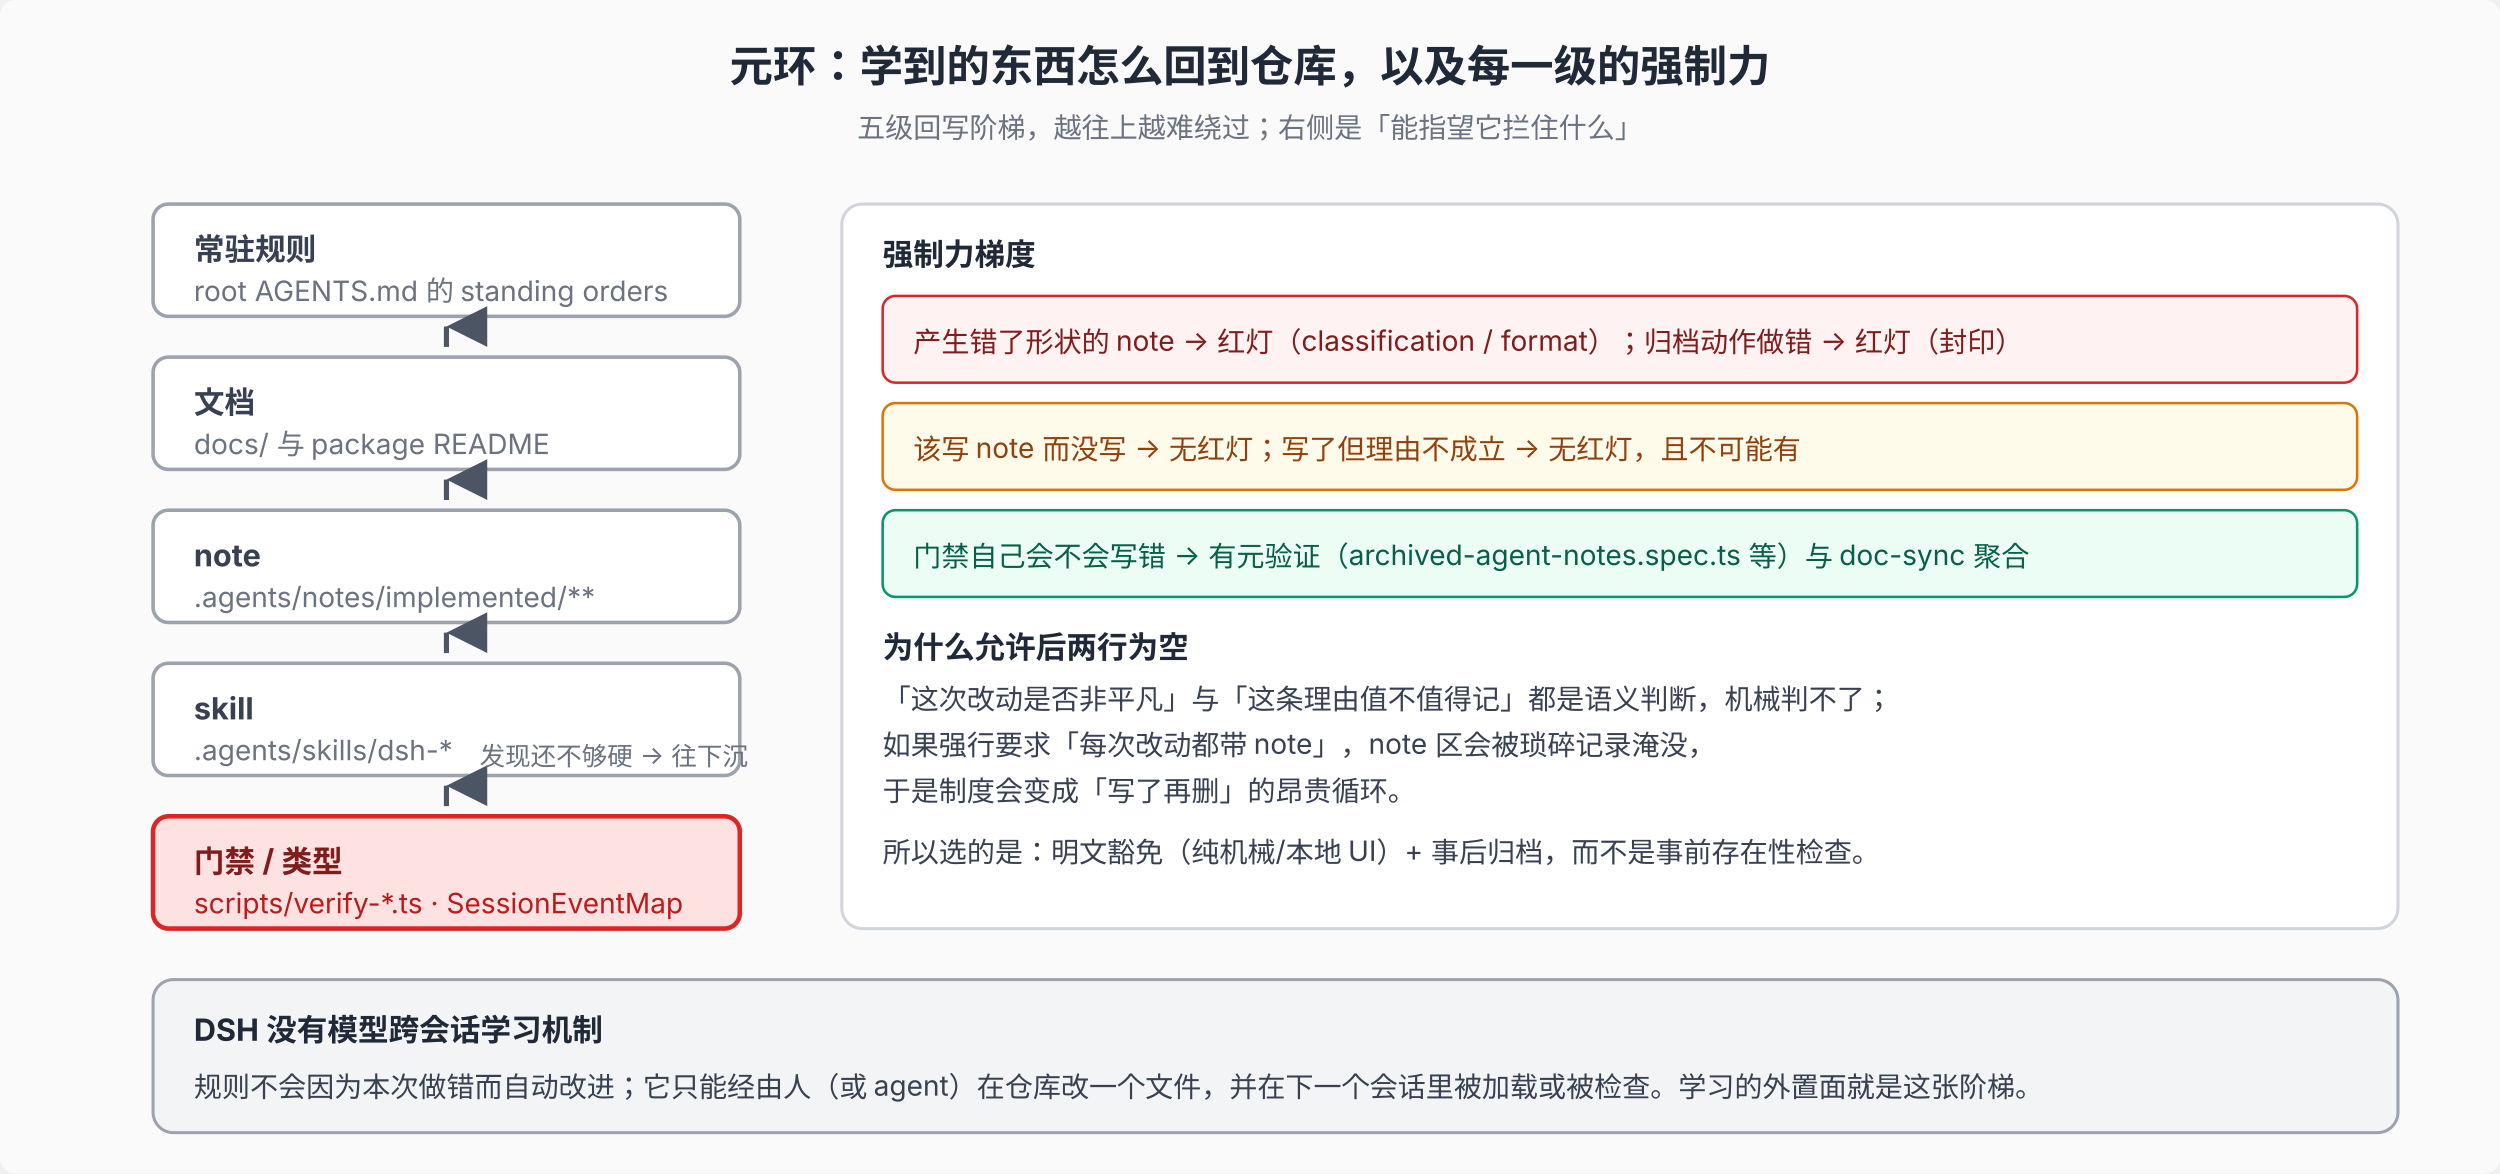
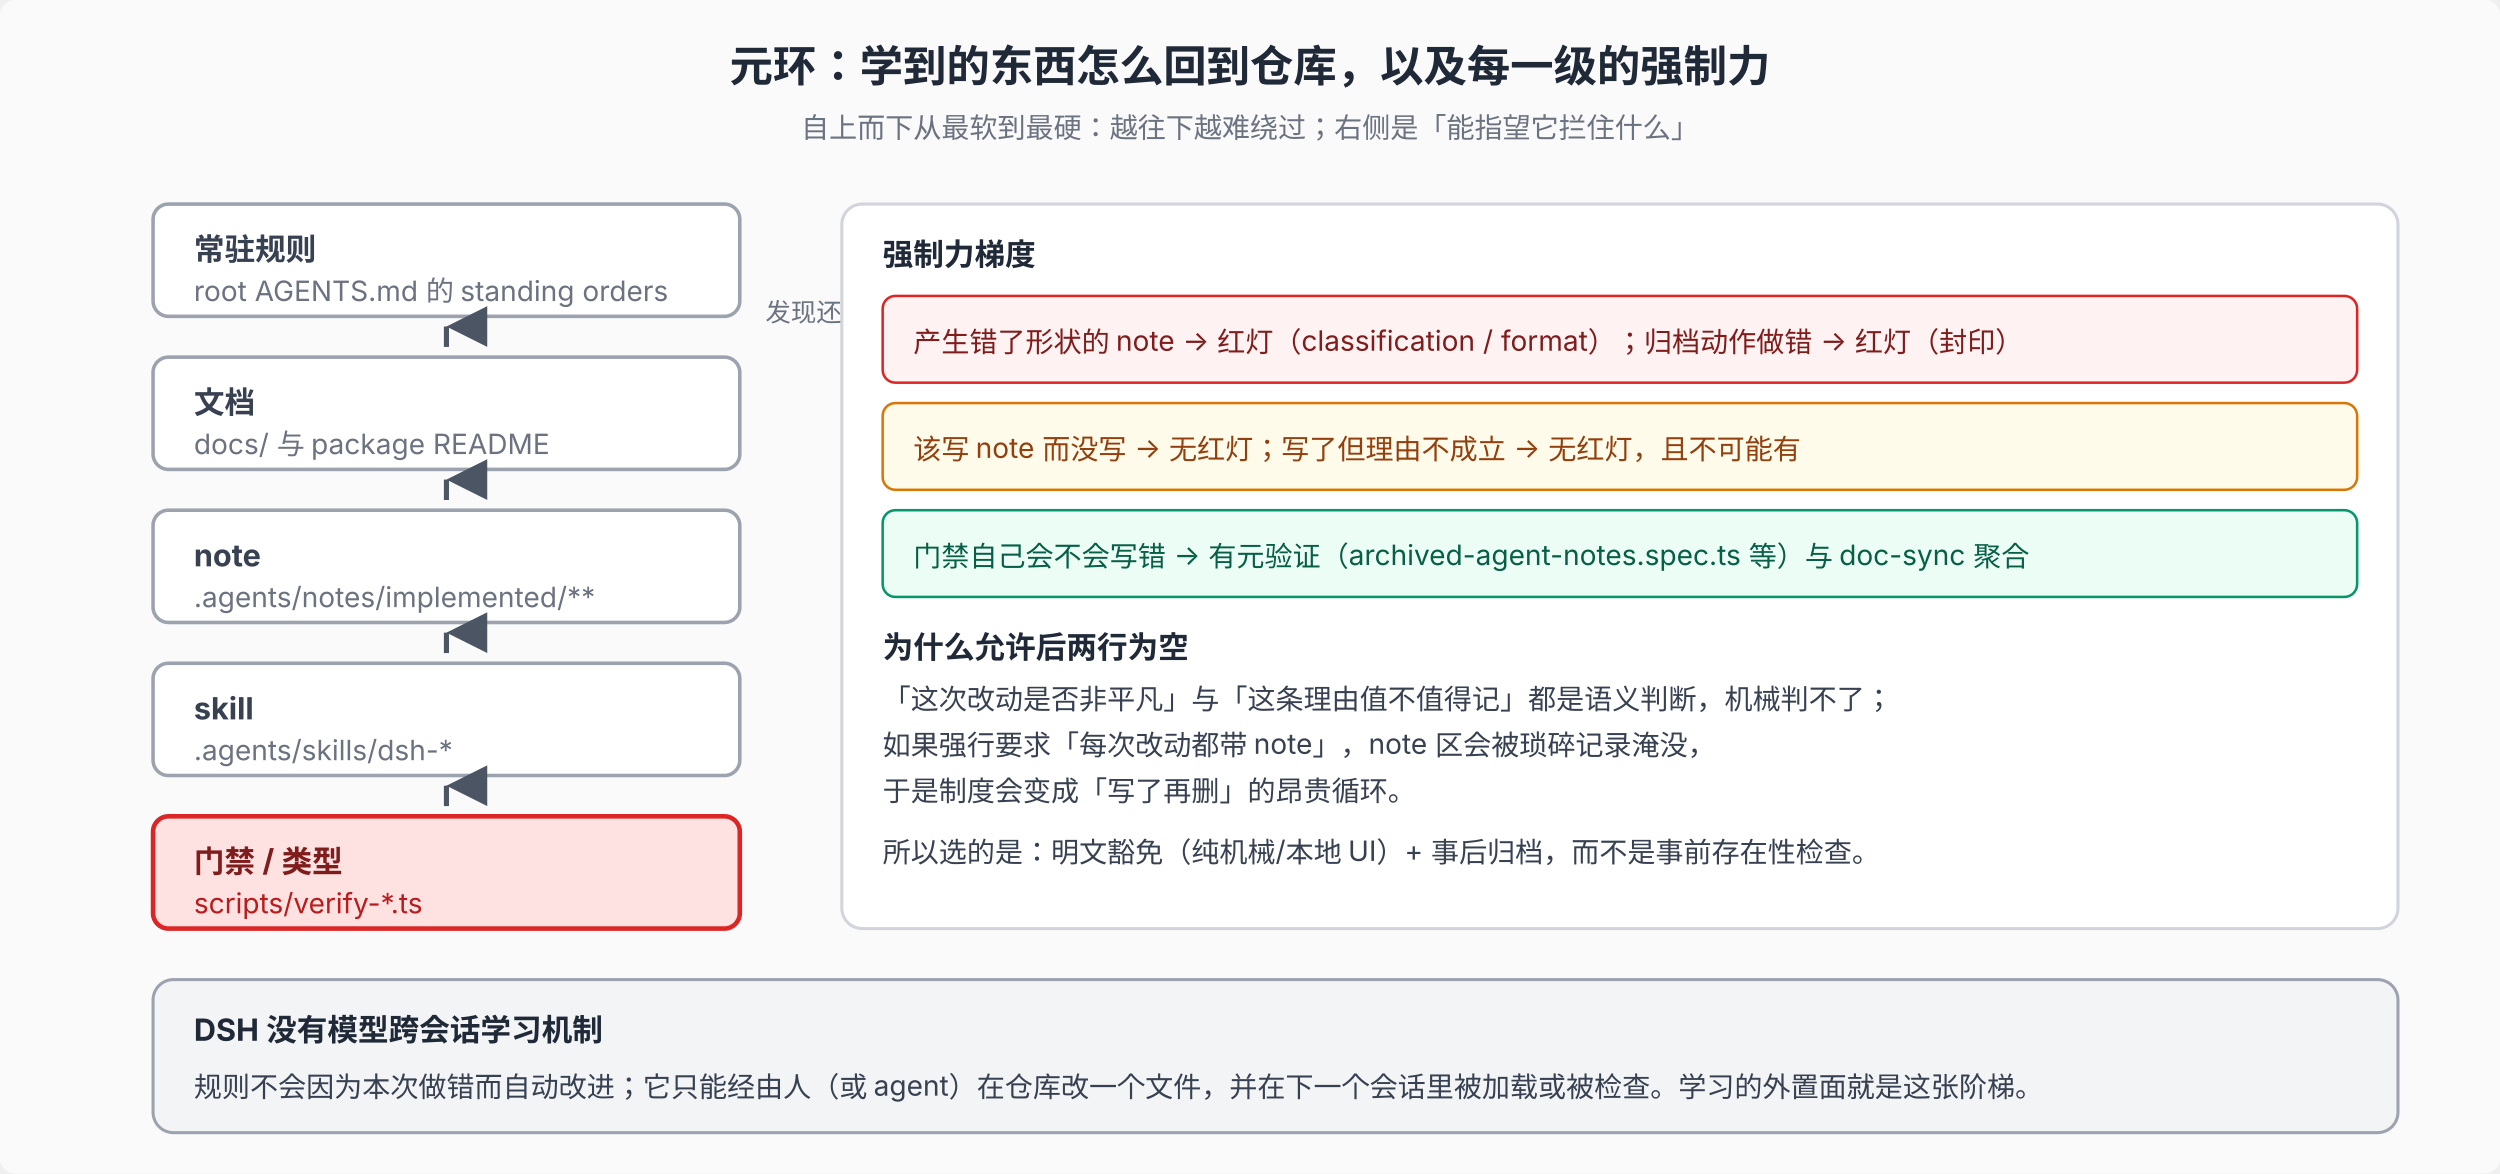
<svg xmlns="http://www.w3.org/2000/svg" viewBox="0 0 980 460" font-family="system-ui, -apple-system, 'PingFang SC', 'Noto Sans SC', sans-serif" font-size="12">
  <defs>
    <marker id="up" viewBox="0 0 10 10" refX="5" refY="0" markerWidth="8" markerHeight="8" orient="auto">
      <path d="M0 10 L5 0 L10 10 Z" fill="#4b5563" />
    </marker>
  </defs>
  <rect width="980" height="460" fill="#fafafa" rx="6" />
  <text x="490" y="32" text-anchor="middle" font-size="17" font-weight="700" fill="#1f2937">元环：学到的东西怎么回到仓库，以及每一级的强制力</text>
-   <text x="490" y="54" text-anchor="middle" font-size="11" fill="#6b7280">五级回写阶梯，越往上越难绕过；右侧是「能指望它拦住什么」</text>
+   <text x="490" y="54" text-anchor="middle" font-size="11" fill="#6b7280">自上而下从最软到最硬：越往下越难绕过；右侧是「能指望它拦住什么」</text>
  <rect x="60" y="80" width="230" height="44" rx="6" fill="#fff" stroke="#9ca3af" stroke-width="1.4" />
  <text x="76" y="102" font-weight="700" fill="#374151">常驻规则</text>
  <text x="76" y="118" font-size="11" fill="#6b7280">root AGENTS.md 的 standing orders</text>
  <rect x="60" y="140" width="230" height="44" rx="6" fill="#fff" stroke="#9ca3af" stroke-width="1.4" />
  <text x="76" y="162" font-weight="700" fill="#374151">文档</text>
  <text x="76" y="178" font-size="11" fill="#6b7280">docs/ 与 package README</text>
  <rect x="60" y="200" width="230" height="44" rx="6" fill="#fff" stroke="#9ca3af" stroke-width="1.4" />
  <text x="76" y="222" font-weight="700" fill="#374151">note</text>
  <text x="76" y="238" font-size="11" fill="#6b7280">.agents/notes/implemented/**</text>
  <rect x="60" y="260" width="230" height="44" rx="6" fill="#fff" stroke="#9ca3af" stroke-width="1.4" />
  <text x="76" y="282" font-weight="700" fill="#374151">skill</text>
  <text x="76" y="298" font-size="11" fill="#6b7280">.agents/skills/dsh-*</text>
  <rect x="60" y="320" width="230" height="44" rx="6" fill="#fee2e2" stroke="#dc2626" stroke-width="1.8" />
  <text x="76" y="342" font-weight="700" fill="#7f1d1d">门禁 / 类型</text>
-   <text x="76" y="358" font-size="11" fill="#b91c1c">scripts/verify-*.ts · SessionEventMap</text>
+   <text x="76" y="358" font-size="11" fill="#b91c1c">scripts/verify-*.ts</text>
  <line x1="175" y1="316" x2="175" y2="308" stroke="#4b5563" stroke-width="2" marker-end="url(#up)" />
  <line x1="175" y1="256" x2="175" y2="248" stroke="#4b5563" stroke-width="2" marker-end="url(#up)" />
  <line x1="175" y1="196" x2="175" y2="188" stroke="#4b5563" stroke-width="2" marker-end="url(#up)" />
  <line x1="175" y1="136" x2="175" y2="128" stroke="#4b5563" stroke-width="2" marker-end="url(#up)" />
-   <text x="188" y="300" font-size="10" fill="#6b7280">发现还不够硬 → 往下沉</text>
+   <text x="300" y="126" font-size="10" fill="#6b7280">发现还不够硬 → 往下沉</text>
  <rect x="330" y="80" width="610" height="284" rx="8" fill="#fff" stroke="#d1d5db" stroke-width="1.2" />
  <text x="346" y="104" font-weight="700" fill="#1f2937">强制力梯度</text>
  <rect x="346" y="116" width="578" height="34" rx="5" fill="#fef2f2" stroke="#dc2626" />
  <text x="358" y="138" font-size="11" fill="#7f1d1d">产生错了形状的 note → 红灯（classification / format）；归档动作做错 → 红灯（封印）</text>
  <rect x="346" y="158" width="578" height="34" rx="5" fill="#fffbeb" stroke="#d97706" />
  <text x="358" y="180" font-size="11" fill="#92400e">该写 note 而没写 → 无红灯；写了但理由不成立 → 无红灯，且不可能有</text>
  <rect x="346" y="200" width="578" height="34" rx="5" fill="#ecfdf5" stroke="#059669" />
  <text x="358" y="222" font-size="11" fill="#065f46">门禁自己会不会写错 → 有元验证（archived-agent-notes.spec.ts 等）与 doc-sync 聚合</text>
  <text x="346" y="258" font-weight="700" fill="#1f2937">为什么允许后两行为空</text>
  <text x="346" y="278" font-size="11" fill="#374151">「这次改动是否非平凡」与「这条理由值不值得记」都是语义判断，机械判不了；</text>
  <text x="346" y="296" font-size="11" fill="#374151">如果强行要求「每次改动都带 note」，note 区会被琐碎记录淹没，</text>
  <text x="346" y="314" font-size="11" fill="#374151">于是制度会变成「写了再删」的昂贵循环。</text>
  <text x="346" y="338" font-size="11" fill="#374151">所以选的是：明文豁免（纯机械/本地 UI）+ 事后归档，而不是事前存在性检查。</text>
  <rect x="60" y="384" width="880" height="60" rx="8" fill="#f3f4f6" stroke="#9ca3af" stroke-width="1.2" />
  <text x="76" y="408" font-weight="700" fill="#1f2937">DSH 没有模型跨会话学习机制</text>
  <text x="76" y="430" font-size="11" fill="#374151">规则不会因为本次做错而自动改进；它只能经由人（或 agent）在仓库改一个文件，并在下一个会话里被加载或被检查。学习的外置面就是这张阶梯。</text>
</svg>
